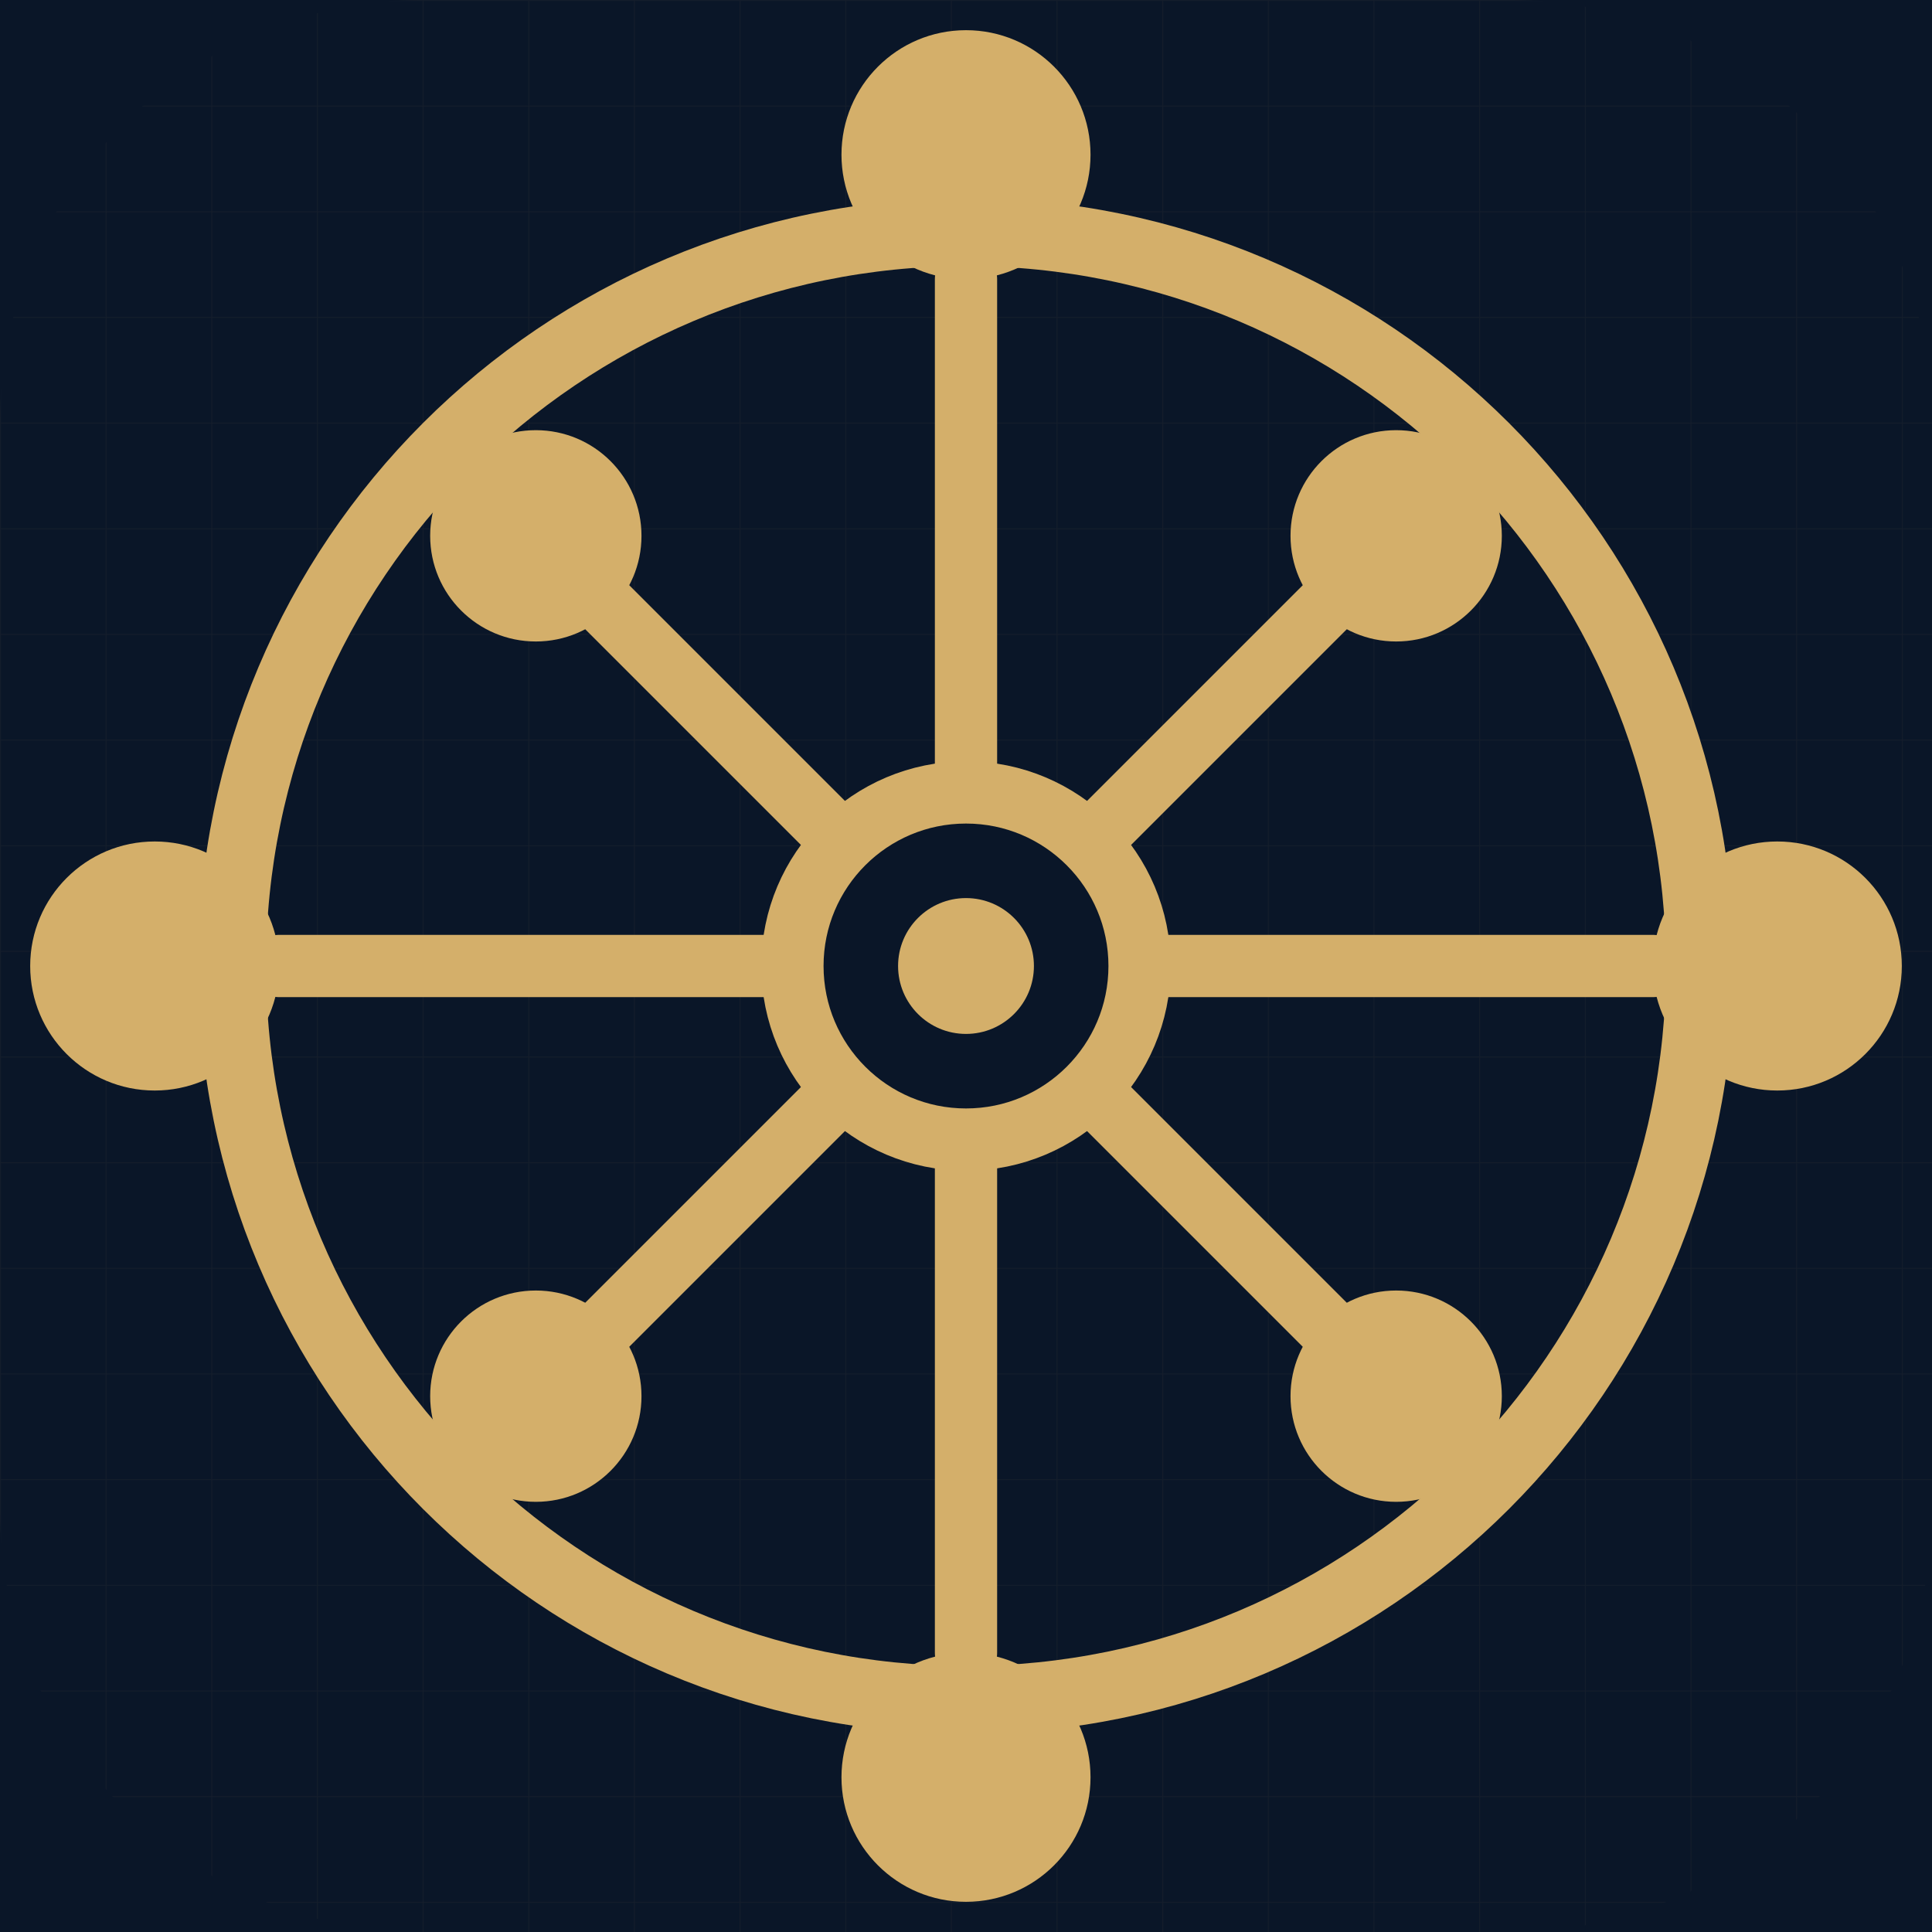
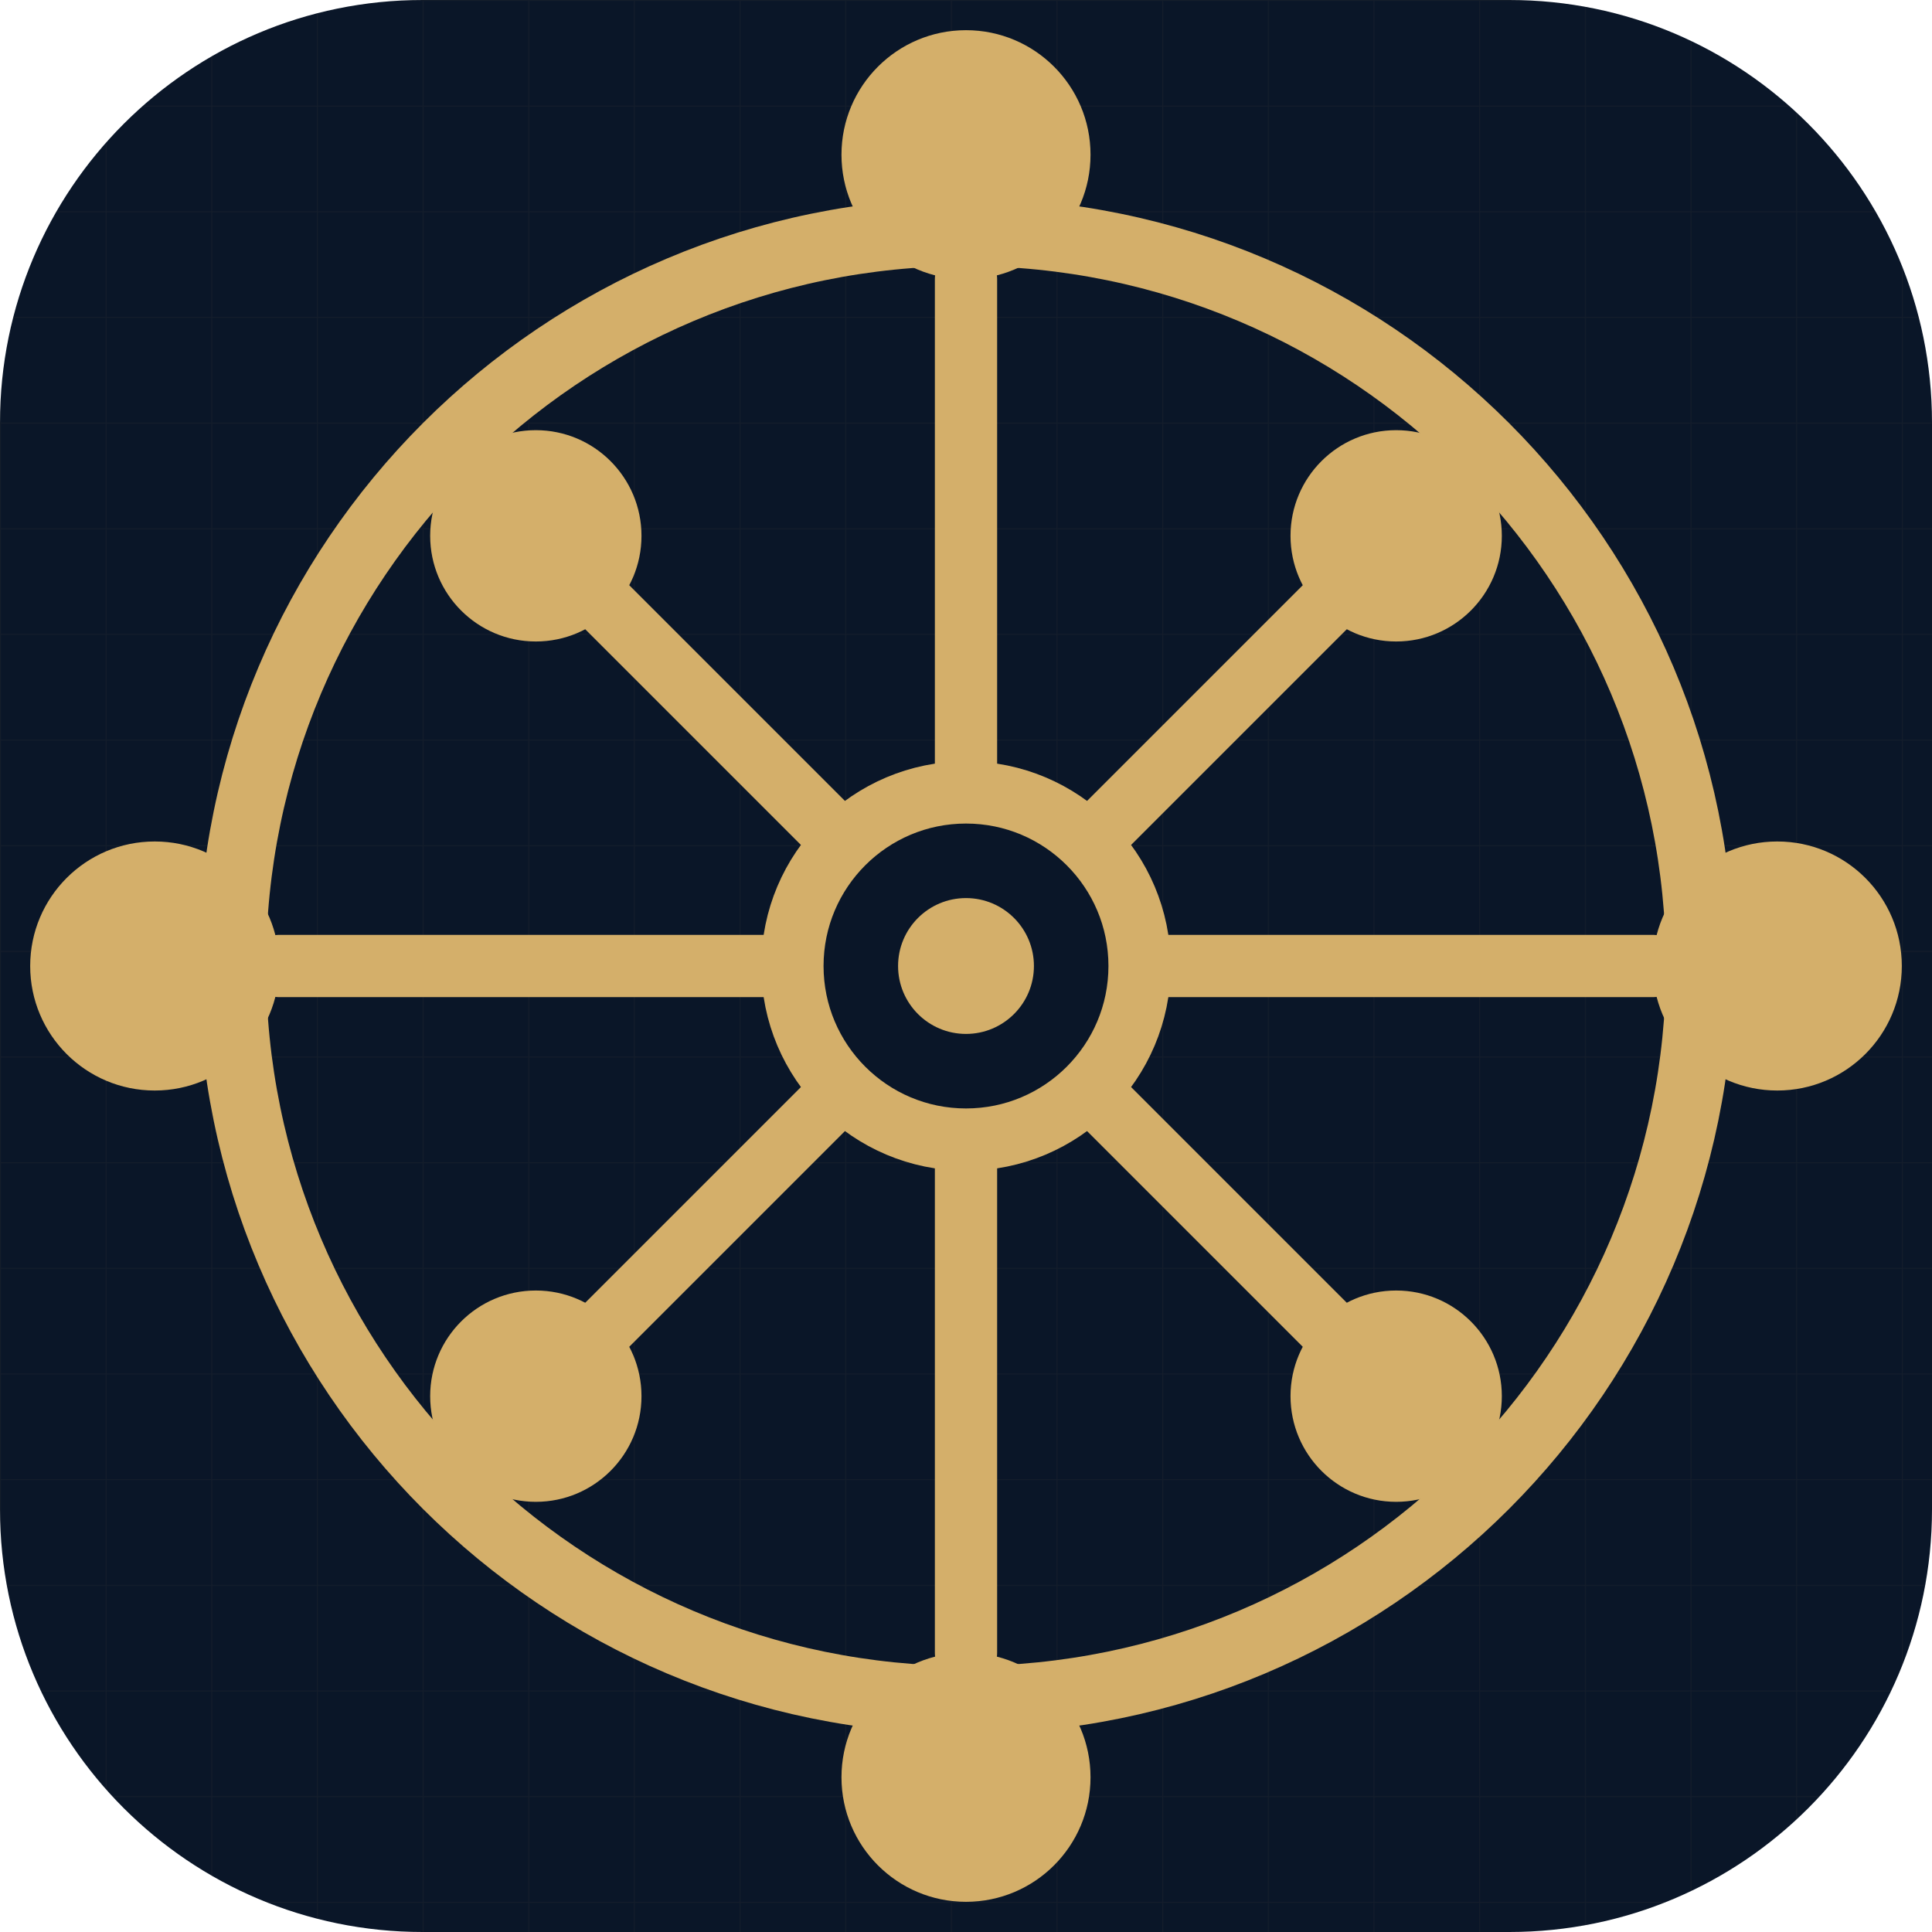
<svg xmlns="http://www.w3.org/2000/svg" width="1024" height="1024" viewBox="0 0 1024 1024">
-   <rect width="1024" height="1024" fill="#0A1628" />
+   <rect width="1024" height="1024" rx="224" fill="#0A1628" />
  <g opacity="0.05">
    <defs>
      <pattern id="grid" width="56" height="56" patternUnits="userSpaceOnUse">
        <path d="M 56 0 L 0 0 0 56" fill="none" stroke="#D4AF6A" stroke-width="1" />
      </pattern>
    </defs>
    <rect width="1024" height="1024" rx="224" fill="url(#grid)" />
  </g>
  <g transform="translate(512,512)">
    <circle r="389" fill="none" stroke="#D4AF6A" stroke-width="36" />
    <circle cy="-430" r="66" fill="#D4AF6A" />
    <circle cy="430" r="66" fill="#D4AF6A" />
    <circle cx="-430" r="66" fill="#D4AF6A" />
    <circle cx="430" r="66" fill="#D4AF6A" />
    <circle cx="-228" cy="-228" r="56" fill="#D4AF6A" />
    <circle cx="228" cy="-228" r="56" fill="#D4AF6A" />
    <circle cx="-228" cy="228" r="56" fill="#D4AF6A" />
    <circle cx="228" cy="228" r="56" fill="#D4AF6A" />
    <line x1="0" y1="-364" x2="0" y2="364" stroke="#D4AF6A" stroke-width="33" stroke-linecap="round" />
    <line x1="-364" y1="0" x2="364" y2="0" stroke="#D4AF6A" stroke-width="33" stroke-linecap="round" />
    <line x1="-258" y1="-258" x2="258" y2="258" stroke="#D4AF6A" stroke-width="33" stroke-linecap="round" />
    <line x1="258" y1="-258" x2="-258" y2="258" stroke="#D4AF6A" stroke-width="33" stroke-linecap="round" />
    <circle r="92" fill="#0A1628" stroke="#D4AF6A" stroke-width="33" />
    <circle r="36" fill="#D4AF6A" />
  </g>
</svg>
